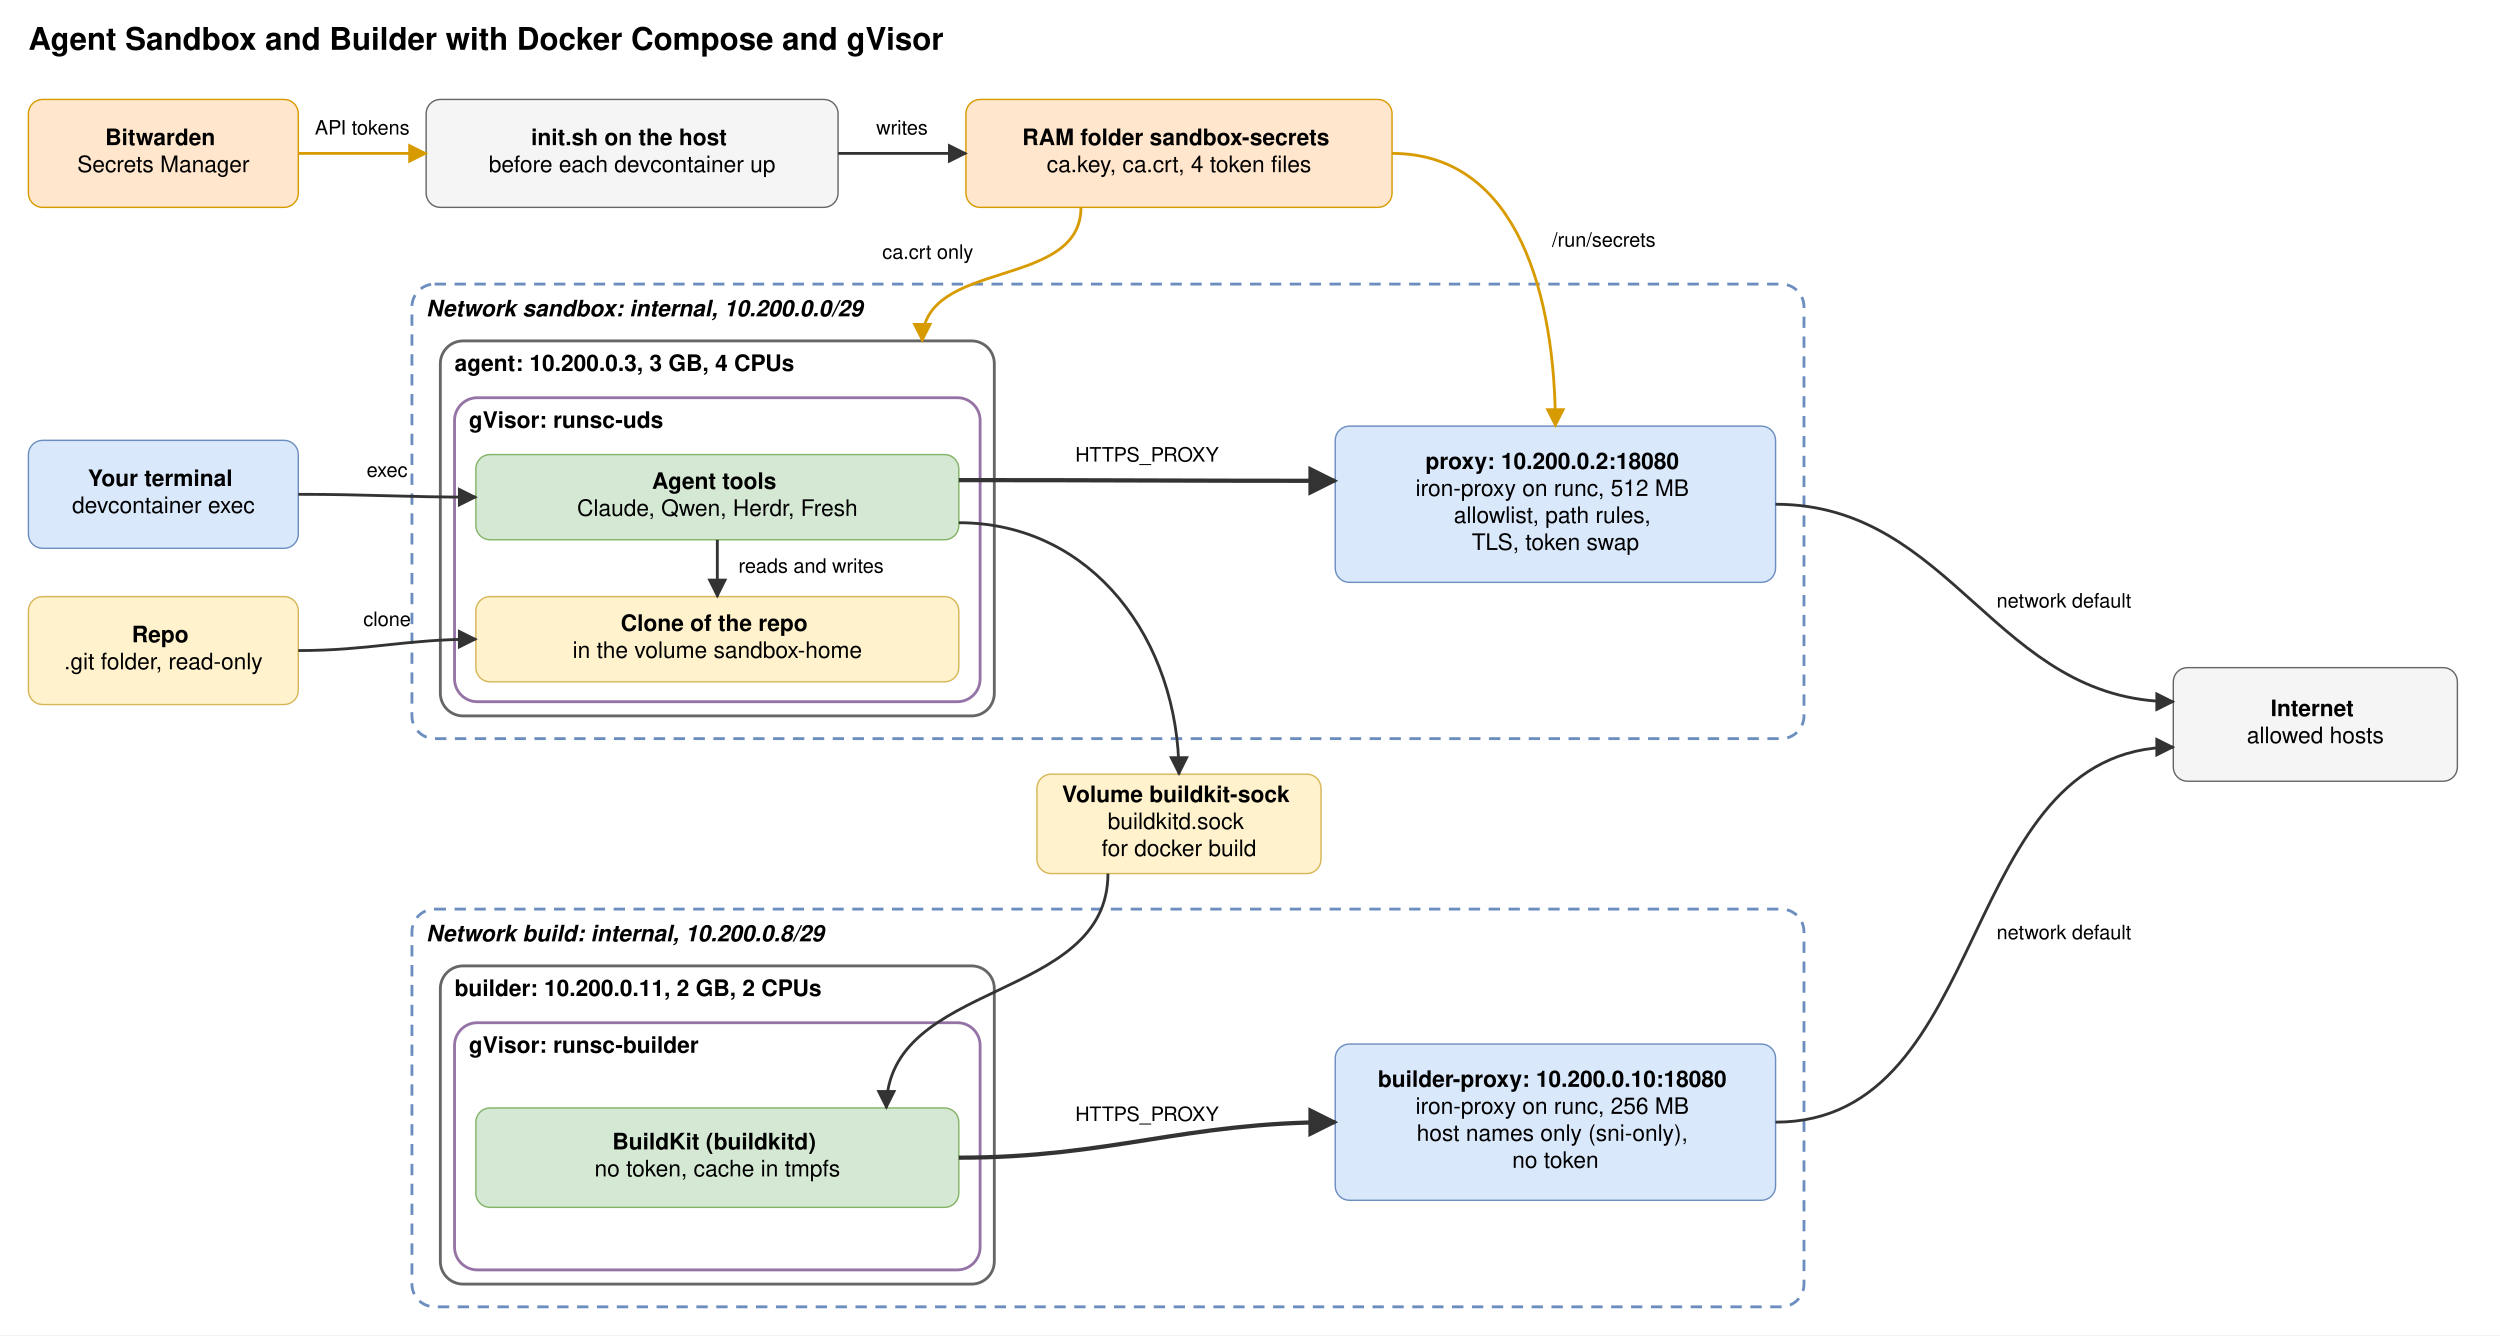
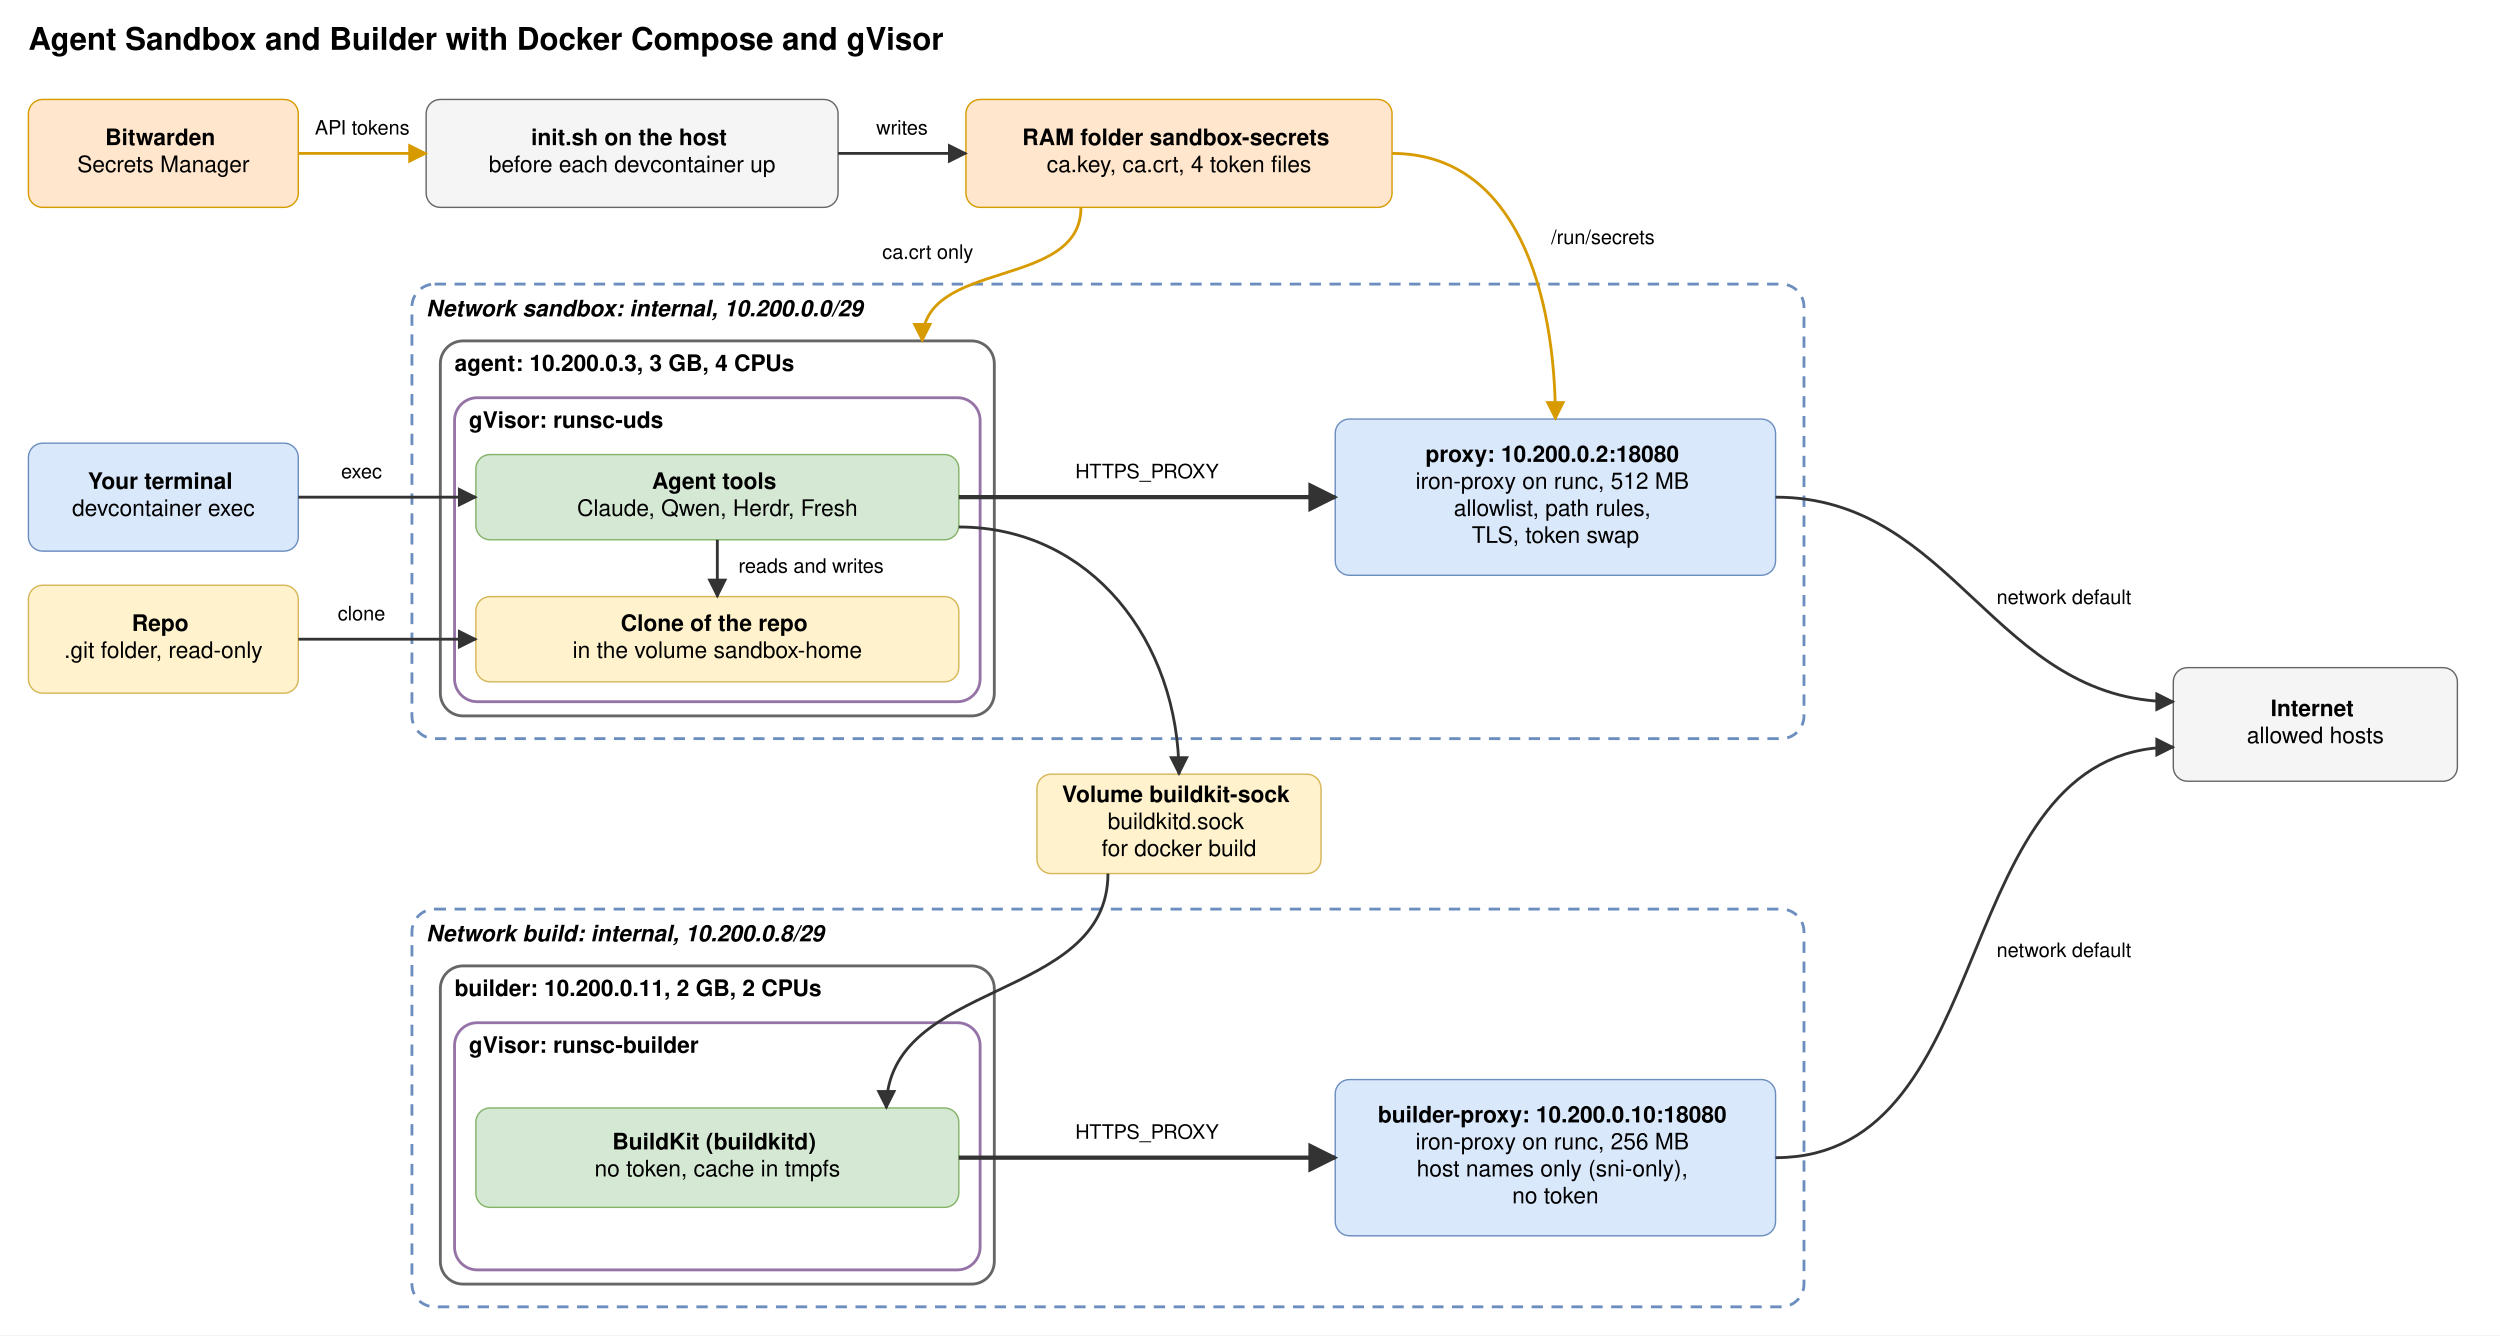
<svg xmlns="http://www.w3.org/2000/svg" width="1760" height="940" viewBox="0 0 1760 940" font-family="Helvetica, Arial, sans-serif" fill="#000000">
  <defs>
    <marker id="m333333" viewBox="0 0 10 10" refX="9" refY="5" markerWidth="7" markerHeight="7" markerUnits="strokeWidth" orient="auto">
      <path d="M0 0 L10 5 L0 10 z" fill="#333333" />
    </marker>
    <marker id="md79b00" viewBox="0 0 10 10" refX="9" refY="5" markerWidth="7" markerHeight="7" markerUnits="strokeWidth" orient="auto">
      <path d="M0 0 L10 5 L0 10 z" fill="#d79b00" />
    </marker>
  </defs>
  <rect width="1760" height="940" fill="#ffffff" />
  <text x="20" y="30" text-anchor="start" dominant-baseline="central" font-size="22">
    <tspan x="20" dy="0" font-weight="bold">Agent Sandbox and Builder with Docker Compose and gVisor</tspan>
  </text>
  <rect x="20" y="70" width="190" height="76" rx="10" fill="#ffe6cc" stroke="#d79b00" stroke-width="1" />
  <text x="115" y="98.5" text-anchor="middle" dominant-baseline="central" font-size="16">
    <tspan x="115" dy="0" font-weight="bold">Bitwarden</tspan>
    <tspan x="115" dy="19">Secrets Manager</tspan>
  </text>
  <rect x="300" y="70" width="290" height="76" rx="10" fill="#f5f5f5" stroke="#666666" stroke-width="1" />
  <text x="445" y="98.5" text-anchor="middle" dominant-baseline="central" font-size="16">
    <tspan x="445" dy="0" font-weight="bold">init.sh on the host</tspan>
    <tspan x="445" dy="19">before each devcontainer up</tspan>
  </text>
  <rect x="680" y="70" width="300" height="76" rx="10" fill="#ffe6cc" stroke="#d79b00" stroke-width="1" />
  <text x="830" y="98.5" text-anchor="middle" dominant-baseline="central" font-size="16">
    <tspan x="830" dy="0" font-weight="bold">RAM folder sandbox-secrets</tspan>
    <tspan x="830" dy="19">ca.key, ca.crt, 4 token files</tspan>
  </text>
-   <rect x="20" y="310" width="190" height="76" rx="10" fill="#dae8fc" stroke="#6c8ebf" stroke-width="1" />
-   <text x="115" y="338.5" text-anchor="middle" dominant-baseline="central" font-size="16">
+   <rect x="20" y="312" width="190" height="76" rx="10" fill="#dae8fc" stroke="#6c8ebf" stroke-width="1" />
+   <text x="115" y="340.5" text-anchor="middle" dominant-baseline="central" font-size="16">
    <tspan x="115" dy="0" font-weight="bold">Your terminal</tspan>
    <tspan x="115" dy="19">devcontainer exec</tspan>
  </text>
-   <rect x="20" y="420" width="190" height="76" rx="10" fill="#fff2cc" stroke="#d6b656" stroke-width="1" />
-   <text x="115" y="448.5" text-anchor="middle" dominant-baseline="central" font-size="16">
+   <rect x="20" y="412" width="190" height="76" rx="10" fill="#fff2cc" stroke="#d6b656" stroke-width="1" />
+   <text x="115" y="440.5" text-anchor="middle" dominant-baseline="central" font-size="16">
    <tspan x="115" dy="0" font-weight="bold">Repo</tspan>
    <tspan x="115" dy="19">.git folder, read-only</tspan>
  </text>
  <rect x="290" y="200" width="980" height="320" rx="16" fill="#ffffff" stroke="#6c8ebf" stroke-width="2" stroke-dasharray="8 6" />
  <text x="300" y="217.5" text-anchor="start" dominant-baseline="central" font-size="16" font-style="italic">
    <tspan x="300" dy="0" font-weight="bold">Network sandbox: internal, 10.200.0.0/29</tspan>
  </text>
  <rect x="310" y="240" width="390" height="264" rx="16" fill="#ffffff" stroke="#666666" stroke-width="2" />
  <text x="320" y="257.5" text-anchor="start" dominant-baseline="central" font-size="16">
    <tspan x="320" dy="0" font-weight="bold">agent: 10.200.0.3, 3 GB, 4 CPUs</tspan>
  </text>
  <rect x="320" y="280" width="370" height="214" rx="16" fill="#ffffff" stroke="#9673a6" stroke-width="2" />
  <text x="330" y="297.5" text-anchor="start" dominant-baseline="central" font-size="16">
    <tspan x="330" dy="0" font-weight="bold">gVisor: runsc-uds</tspan>
  </text>
  <rect x="335" y="320" width="340" height="60" rx="10" fill="#d5e8d4" stroke="#82b366" stroke-width="1" />
  <text x="505" y="340.5" text-anchor="middle" dominant-baseline="central" font-size="16">
    <tspan x="505" dy="0" font-weight="bold">Agent tools</tspan>
    <tspan x="505" dy="19">Claude, Qwen, Herdr, Fresh</tspan>
  </text>
  <rect x="335" y="420" width="340" height="60" rx="10" fill="#fff2cc" stroke="#d6b656" stroke-width="1" />
  <text x="505" y="440.5" text-anchor="middle" dominant-baseline="central" font-size="16">
    <tspan x="505" dy="0" font-weight="bold">Clone of the repo</tspan>
    <tspan x="505" dy="19">in the volume sandbox-home</tspan>
  </text>
-   <rect x="940" y="300" width="310" height="110" rx="10" fill="#dae8fc" stroke="#6c8ebf" stroke-width="1" />
-   <text x="1095" y="326.5" text-anchor="middle" dominant-baseline="central" font-size="16">
+   <rect x="940" y="295" width="310" height="110" rx="10" fill="#dae8fc" stroke="#6c8ebf" stroke-width="1" />
+   <text x="1095" y="321.5" text-anchor="middle" dominant-baseline="central" font-size="16">
    <tspan x="1095" dy="0" font-weight="bold">proxy: 10.200.0.2:18080</tspan>
    <tspan x="1095" dy="19">iron-proxy on runc, 512 MB</tspan>
    <tspan x="1095" dy="19">allowlist, path rules,</tspan>
    <tspan x="1095" dy="19">TLS, token swap</tspan>
  </text>
  <rect x="730" y="545" width="200" height="70" rx="10" fill="#fff2cc" stroke="#d6b656" stroke-width="1" />
  <text x="830" y="561" text-anchor="middle" dominant-baseline="central" font-size="16">
    <tspan x="830" dy="0" font-weight="bold">Volume buildkit-sock</tspan>
    <tspan x="830" dy="19">buildkitd.sock</tspan>
    <tspan x="830" dy="19">for docker build</tspan>
  </text>
  <rect x="290" y="640" width="980" height="280" rx="16" fill="#ffffff" stroke="#6c8ebf" stroke-width="2" stroke-dasharray="8 6" />
  <text x="300" y="657.5" text-anchor="start" dominant-baseline="central" font-size="16" font-style="italic">
    <tspan x="300" dy="0" font-weight="bold">Network build: internal, 10.200.0.8/29</tspan>
  </text>
  <rect x="310" y="680" width="390" height="224" rx="16" fill="#ffffff" stroke="#666666" stroke-width="2" />
  <text x="320" y="697.5" text-anchor="start" dominant-baseline="central" font-size="16">
    <tspan x="320" dy="0" font-weight="bold">builder: 10.200.0.11, 2 GB, 2 CPUs</tspan>
  </text>
  <rect x="320" y="720" width="370" height="174" rx="16" fill="#ffffff" stroke="#9673a6" stroke-width="2" />
  <text x="330" y="737.5" text-anchor="start" dominant-baseline="central" font-size="16">
    <tspan x="330" dy="0" font-weight="bold">gVisor: runsc-builder</tspan>
  </text>
  <rect x="335" y="780" width="340" height="70" rx="10" fill="#d5e8d4" stroke="#82b366" stroke-width="1" />
  <text x="505" y="805.5" text-anchor="middle" dominant-baseline="central" font-size="16">
    <tspan x="505" dy="0" font-weight="bold">BuildKit (buildkitd)</tspan>
    <tspan x="505" dy="19">no token, cache in tmpfs</tspan>
  </text>
-   <rect x="940" y="735" width="310" height="110" rx="10" fill="#dae8fc" stroke="#6c8ebf" stroke-width="1" />
-   <text x="1095" y="761.5" text-anchor="middle" dominant-baseline="central" font-size="16">
+   <rect x="940" y="760" width="310" height="110" rx="10" fill="#dae8fc" stroke="#6c8ebf" stroke-width="1" />
+   <text x="1095" y="786.5" text-anchor="middle" dominant-baseline="central" font-size="16">
    <tspan x="1095" dy="0" font-weight="bold">builder-proxy: 10.200.0.10:18080</tspan>
    <tspan x="1095" dy="19">iron-proxy on runc, 256 MB</tspan>
    <tspan x="1095" dy="19">host names only (sni-only),</tspan>
    <tspan x="1095" dy="19">no token</tspan>
  </text>
  <rect x="1530" y="470" width="200" height="80" rx="10" fill="#f5f5f5" stroke="#666666" stroke-width="1" />
  <text x="1630" y="500.5" text-anchor="middle" dominant-baseline="central" font-size="16">
    <tspan x="1630" dy="0" font-weight="bold">Internet</tspan>
    <tspan x="1630" dy="19">allowed hosts</tspan>
  </text>
  <path d="M210 108 C250 108 260 108 300 108" fill="none" stroke="#d79b00" stroke-width="2" marker-end="url(#md79b00)" />
  <path d="M590 108 C630 108 640 108 680 108" fill="none" stroke="#333333" stroke-width="2" marker-end="url(#m333333)" />
-   <path d="M980 108 C1069.52 108 1095 210.478 1095 300" fill="none" stroke="#d79b00" stroke-width="2" marker-end="url(#md79b00)" />
+   <path d="M980 108 C1067.81 108 1095 207.187 1095 295" fill="none" stroke="#d79b00" stroke-width="2" marker-end="url(#md79b00)" />
  <path d="M761 146 C761 204.396 649.3 181.604 649.3 240" fill="none" stroke="#d79b00" stroke-width="2" marker-end="url(#md79b00)" />
-   <path d="M210 348 C260.006 348 284.994 350 335 350" fill="none" stroke="#333333" stroke-width="2" marker-end="url(#m333333)" />
-   <path d="M210 458 C260.102 458 284.898 450 335 450" fill="none" stroke="#333333" stroke-width="2" marker-end="url(#m333333)" />
+   <path d="M210 350 C260 350 285 350 335 350" fill="none" stroke="#333333" stroke-width="2" marker-end="url(#m333333)" />
+   <path d="M210 450 C260 450 285 450 335 450" fill="none" stroke="#333333" stroke-width="2" marker-end="url(#m333333)" />
  <path d="M505 380 C505 420 505 380 505 420" fill="none" stroke="#333333" stroke-width="2" marker-end="url(#m333333)" />
-   <path d="M675 338 C781 338 834 338.5 940 338.5" fill="none" stroke="#333333" stroke-width="3" marker-end="url(#m333333)" />
-   <path d="M675 368 C769.11 368 830 450.89 830 545" fill="none" stroke="#333333" stroke-width="2" marker-end="url(#m333333)" />
+   <path d="M675 350 C781 350 834 350 940 350" fill="none" stroke="#333333" stroke-width="3" marker-end="url(#m333333)" />
+   <path d="M675 371 C768.21 371 830 451.79 830 545" fill="none" stroke="#333333" stroke-width="2" marker-end="url(#m333333)" />
  <path d="M780 615 C780 705.828 624 689.172 624 780" fill="none" stroke="#333333" stroke-width="2" marker-end="url(#m333333)" />
-   <path d="M675 815 C781.471 815 833.529 790 940 790" fill="none" stroke="#333333" stroke-width="3" marker-end="url(#m333333)" />
-   <path d="M1250 355 C1375.04 355 1404.96 494 1530 494" fill="none" stroke="#333333" stroke-width="2" marker-end="url(#m333333)" />
-   <path d="M1250 790 C1403.93 790 1376.07 526 1530 526" fill="none" stroke="#333333" stroke-width="2" marker-end="url(#m333333)" />
+   <path d="M675 815 C781 815 834 815 940 815" fill="none" stroke="#333333" stroke-width="3" marker-end="url(#m333333)" />
+   <path d="M1250 350 C1375.94 350 1404.06 494 1530 494" fill="none" stroke="#333333" stroke-width="2" marker-end="url(#m333333)" />
+   <path d="M1250 815 C1410.96 815 1369.04 526 1530 526" fill="none" stroke="#333333" stroke-width="2" marker-end="url(#m333333)" />
  <text x="255" y="91.5" text-anchor="middle" dominant-baseline="central" font-size="14">
    <tspan x="255" dy="0">API tokens</tspan>
  </text>
  <text x="635" y="91.5" text-anchor="middle" dominant-baseline="central" font-size="14">
    <tspan x="635" dy="0">writes</tspan>
  </text>
-   <text x="1129.07" y="170.429" text-anchor="middle" dominant-baseline="central" font-size="14">
-     <tspan x="1129.07" dy="0">/run/secrets</tspan>
+   <text x="1128.43" y="168.57" text-anchor="middle" dominant-baseline="central" font-size="14">
+     <tspan x="1128.43" dy="0">/run/secrets</tspan>
  </text>
  <text x="653.15" y="179" text-anchor="middle" dominant-baseline="central" font-size="14">
    <tspan x="653.15" dy="0">ca.crt only</tspan>
  </text>
-   <text x="272.5" y="332.5" text-anchor="middle" dominant-baseline="central" font-size="14">
-     <tspan x="272.5" dy="0">exec</tspan>
+   <text x="254.5" y="333.5" text-anchor="middle" dominant-baseline="central" font-size="14">
+     <tspan x="254.5" dy="0">exec</tspan>
  </text>
-   <text x="272.5" y="437.5" text-anchor="middle" dominant-baseline="central" font-size="14">
-     <tspan x="272.5" dy="0">clone</tspan>
+   <text x="254.5" y="433.5" text-anchor="middle" dominant-baseline="central" font-size="14">
+     <tspan x="254.5" dy="0">clone</tspan>
  </text>
  <text x="571" y="400" text-anchor="middle" dominant-baseline="central" font-size="14">
    <tspan x="571" dy="0">reads and writes</tspan>
  </text>
-   <text x="807.5" y="321.75" text-anchor="middle" dominant-baseline="central" font-size="14">
+   <text x="807.5" y="333.5" text-anchor="middle" dominant-baseline="central" font-size="14">
    <tspan x="807.5" dy="0">HTTPS_PROXY</tspan>
  </text>
-   <text x="807.5" y="786" text-anchor="middle" dominant-baseline="central" font-size="14">
+   <text x="807.5" y="798.5" text-anchor="middle" dominant-baseline="central" font-size="14">
    <tspan x="807.5" dy="0">HTTPS_PROXY</tspan>
  </text>
-   <text x="1453" y="424.5" text-anchor="middle" dominant-baseline="central" font-size="14">
+   <text x="1453" y="422" text-anchor="middle" dominant-baseline="central" font-size="14">
    <tspan x="1453" dy="0">network default</tspan>
  </text>
-   <text x="1453" y="658" text-anchor="middle" dominant-baseline="central" font-size="14">
+   <text x="1453" y="670.5" text-anchor="middle" dominant-baseline="central" font-size="14">
    <tspan x="1453" dy="0">network default</tspan>
  </text>
</svg>
